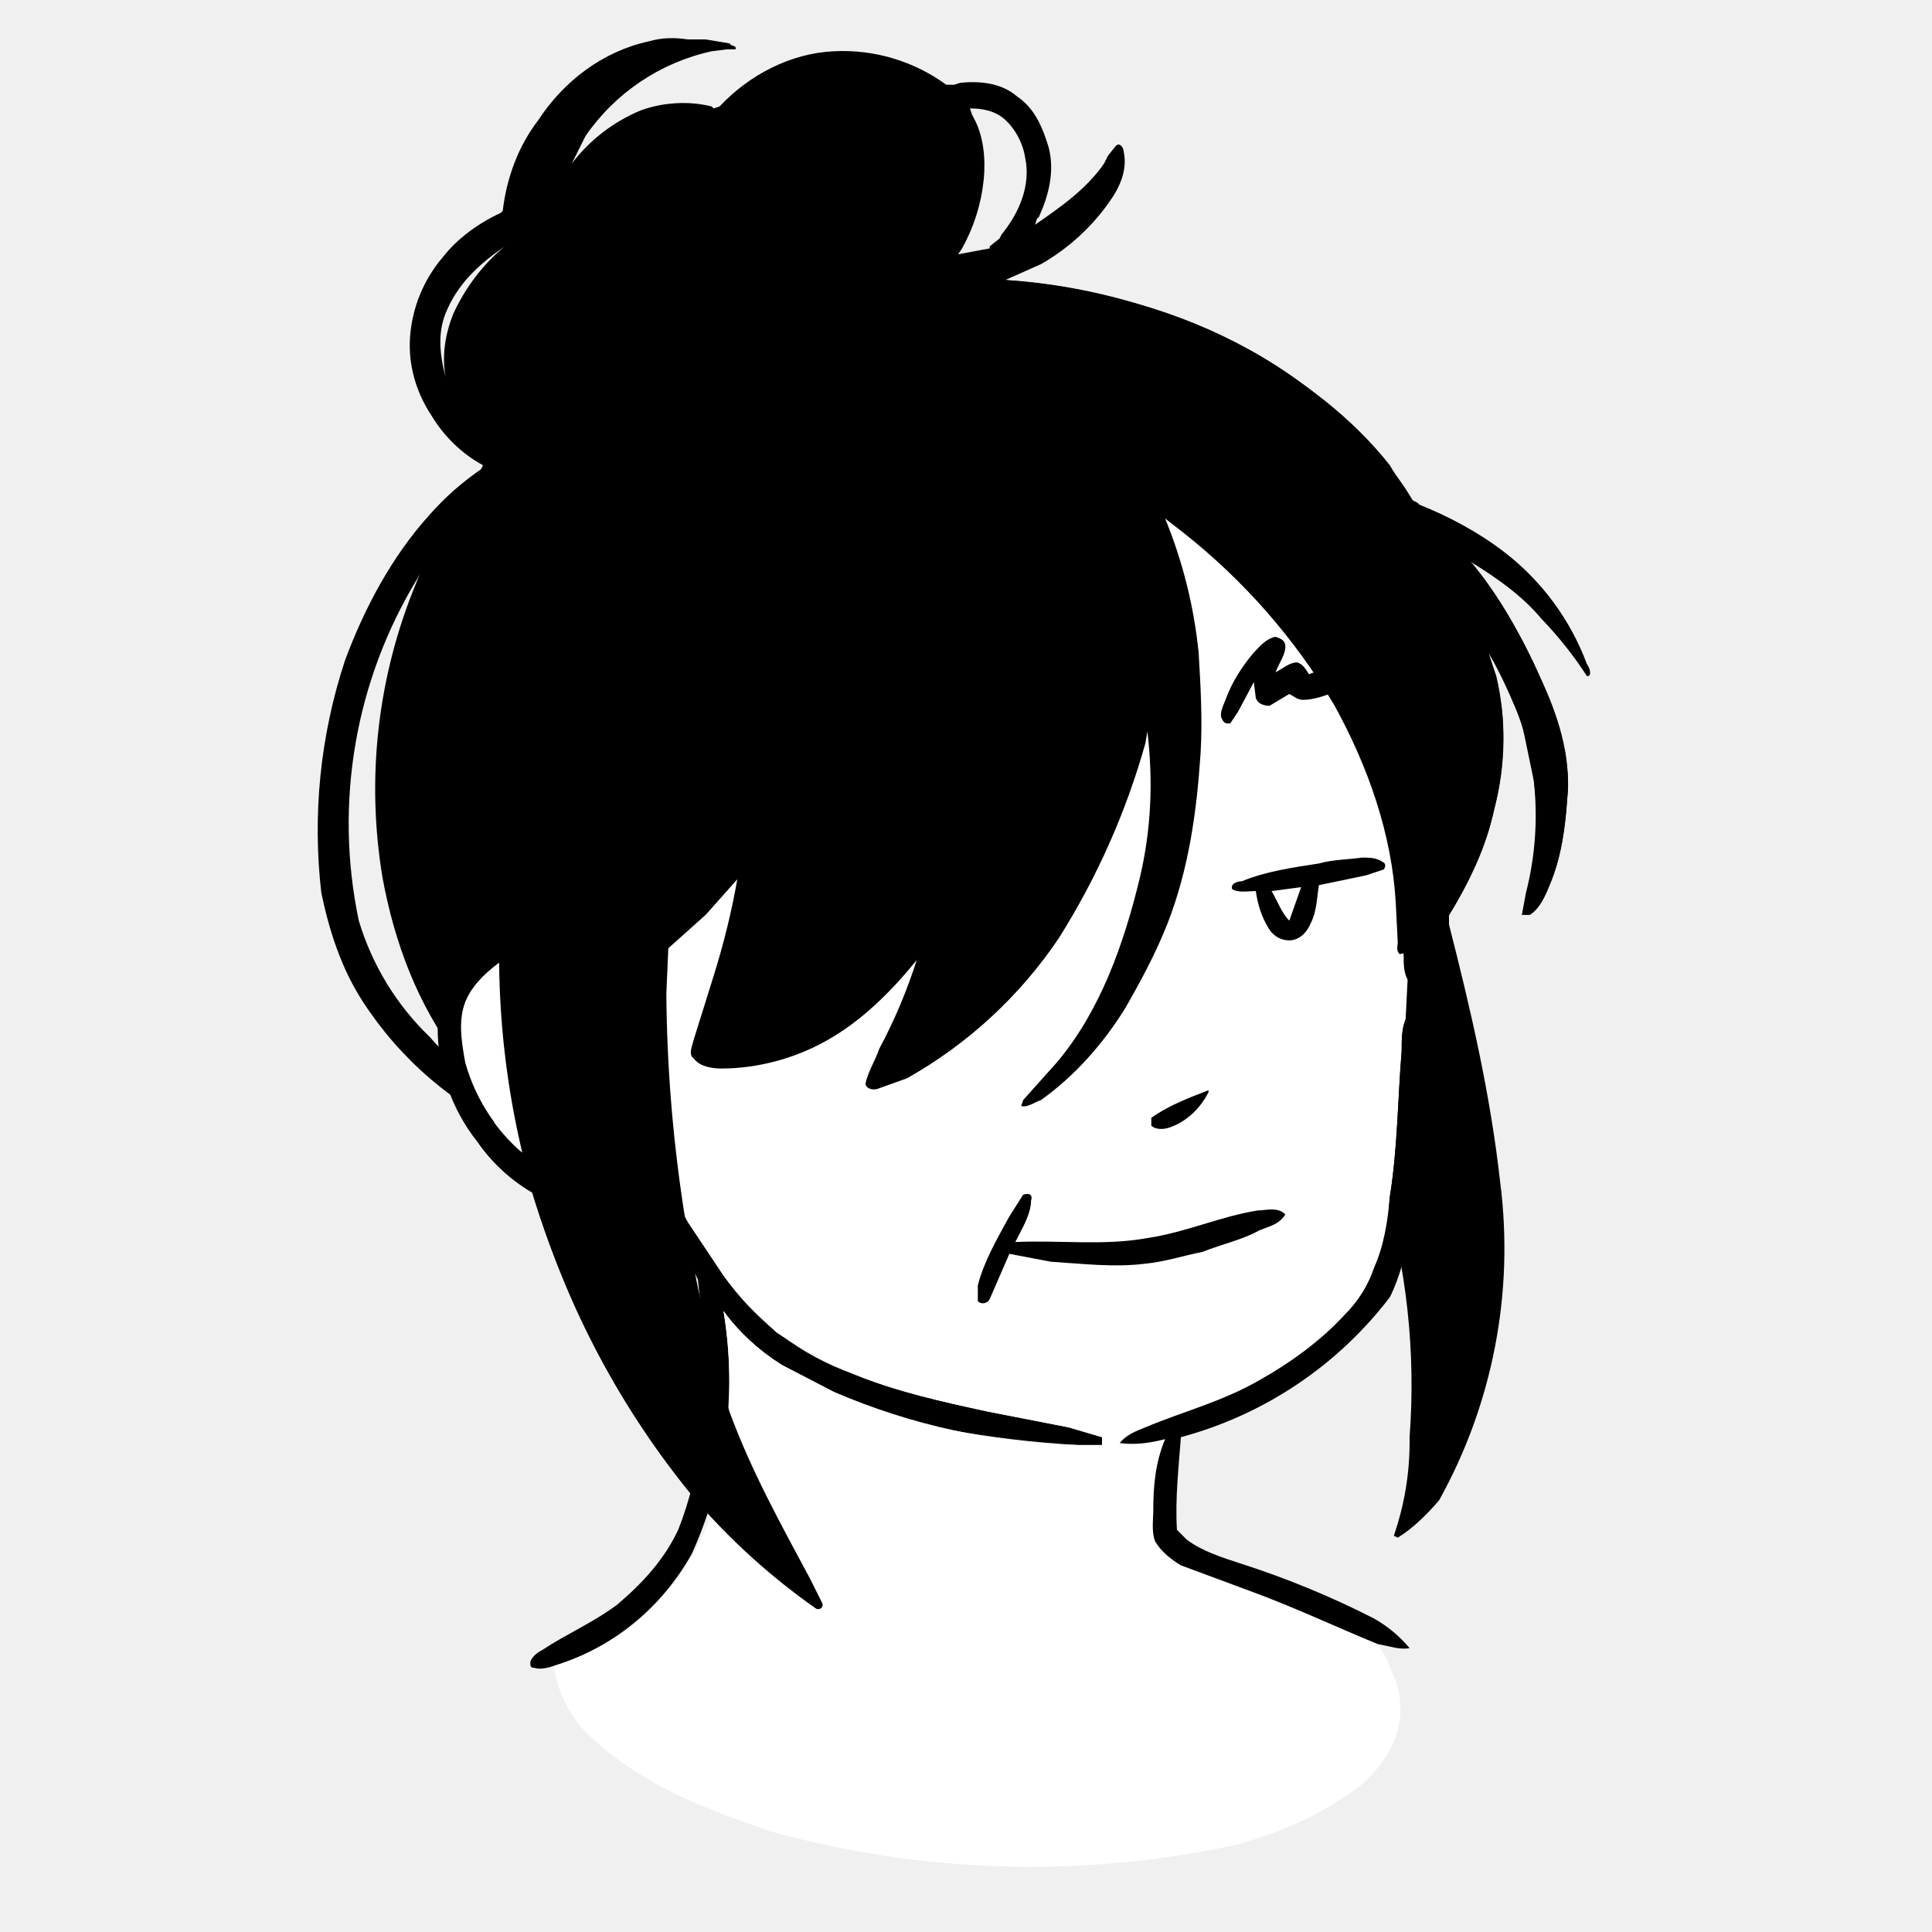
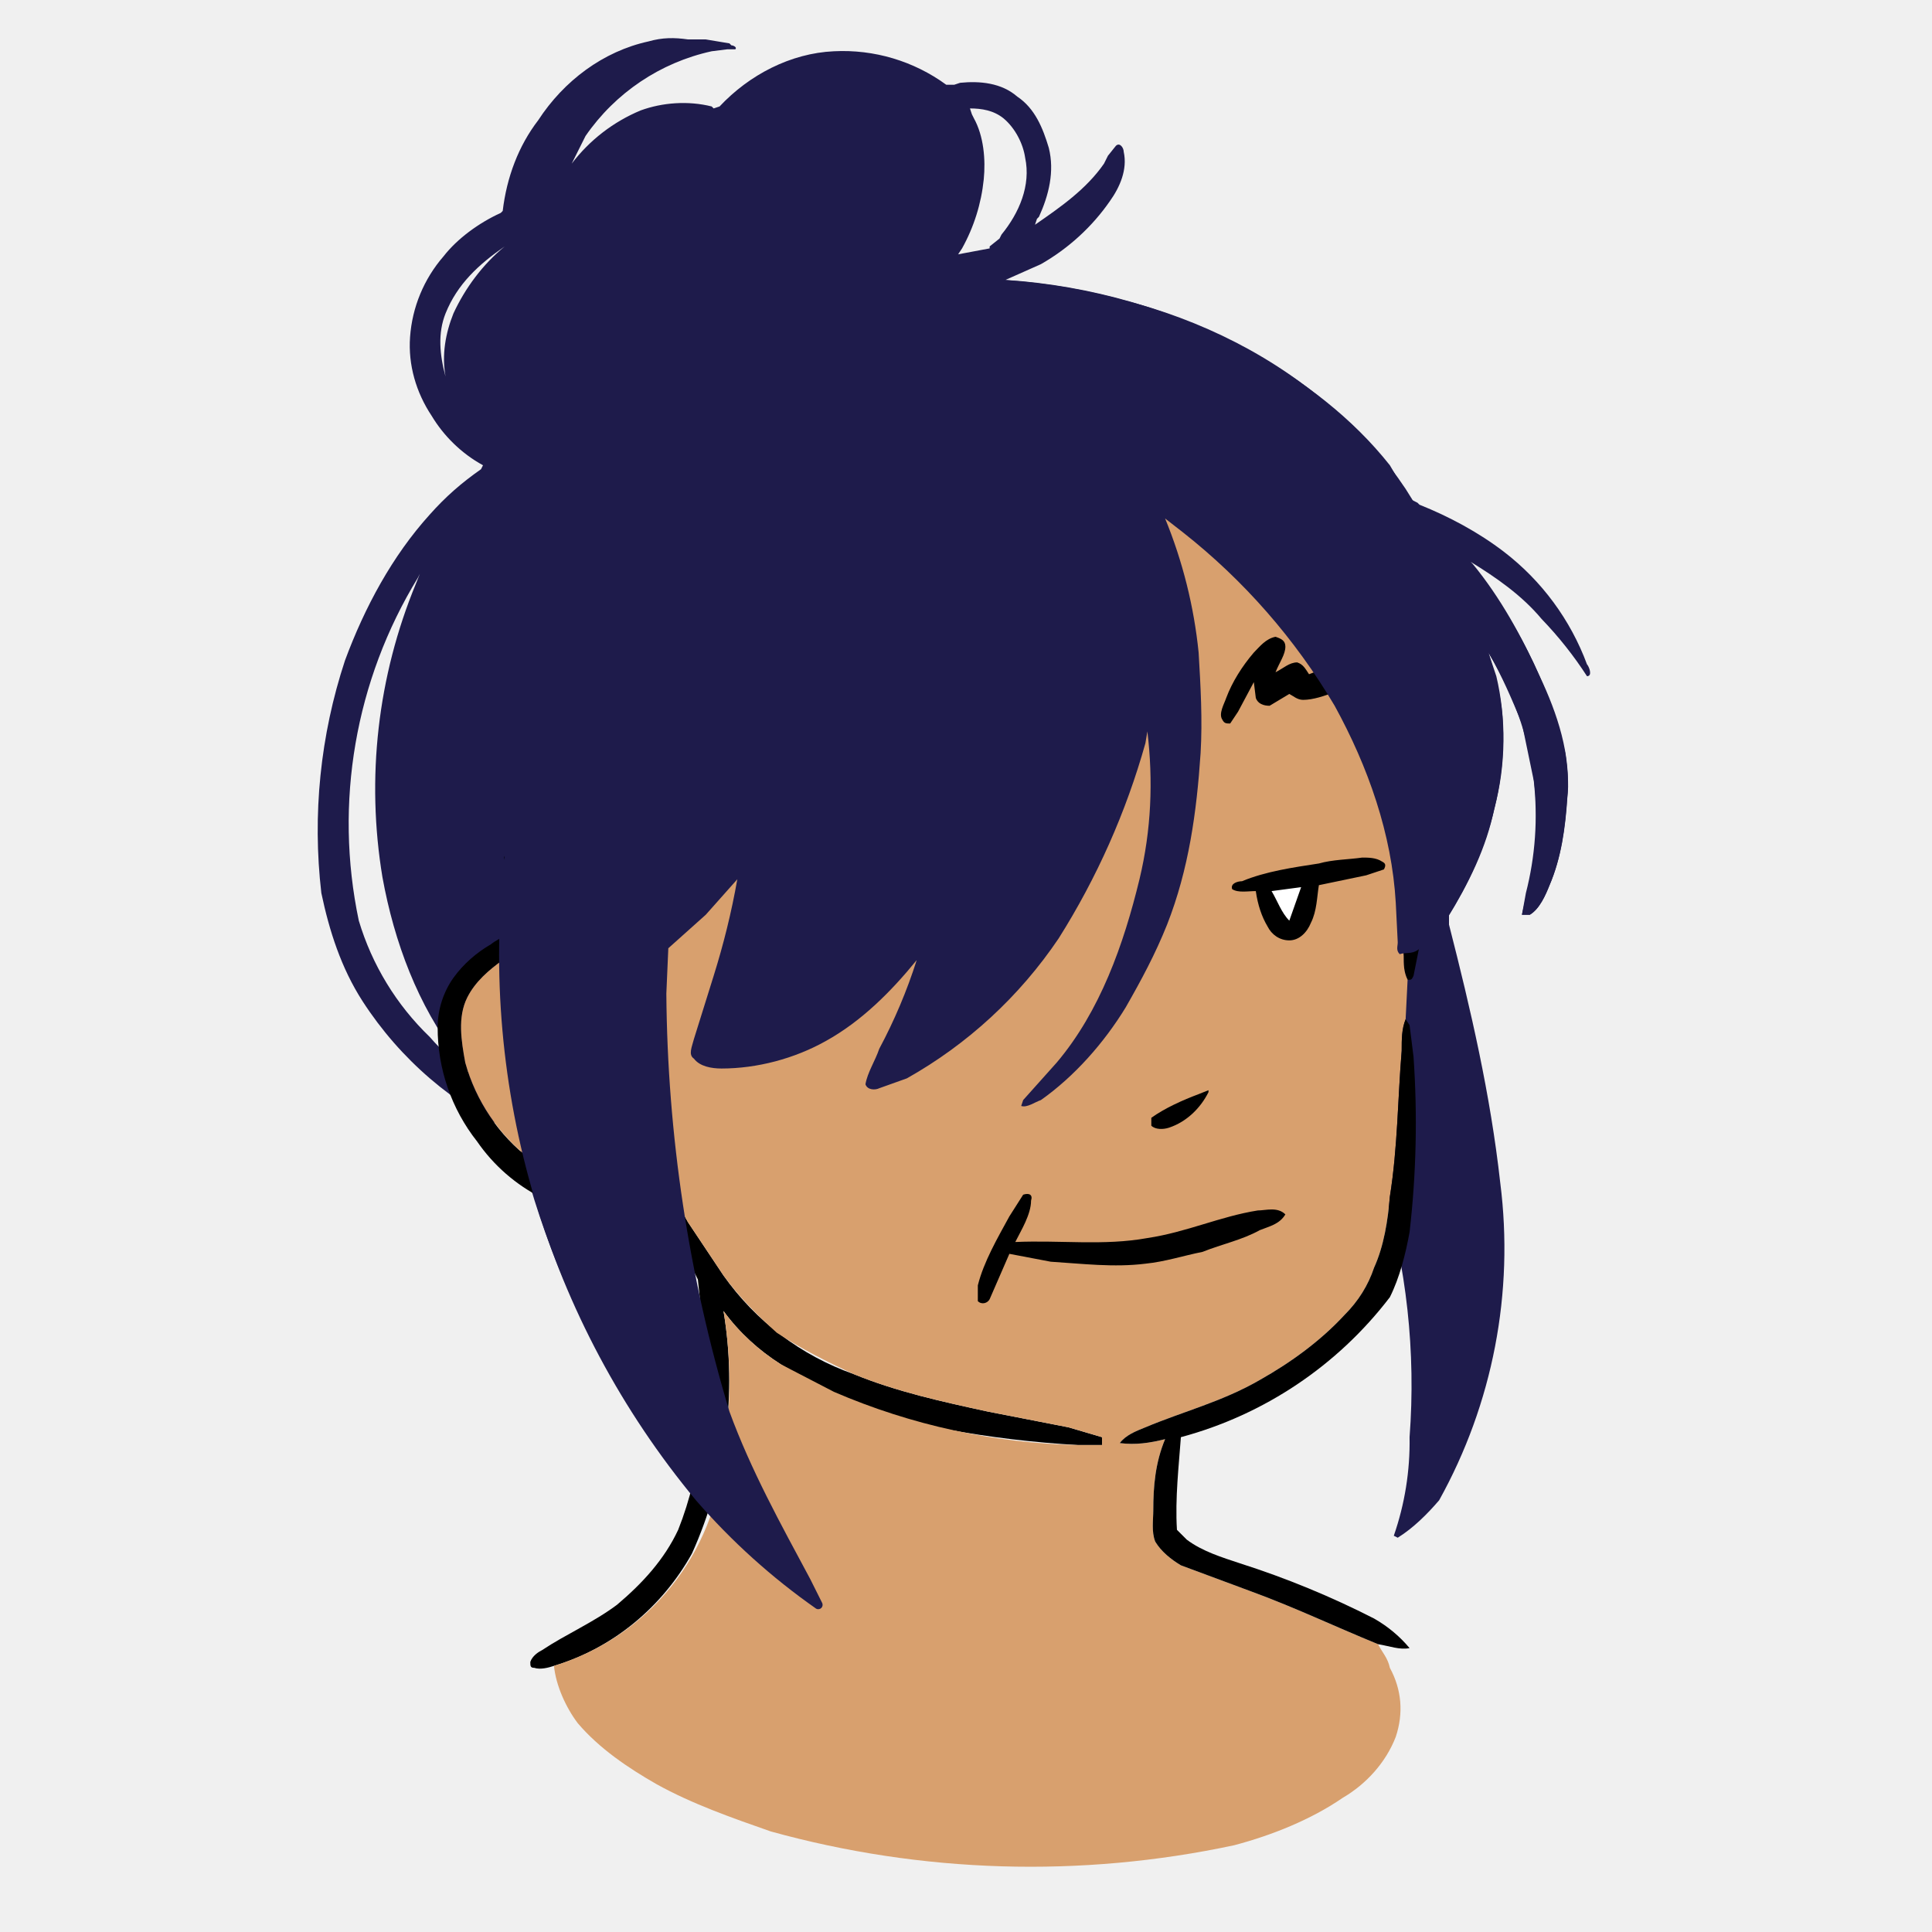
<svg xmlns="http://www.w3.org/2000/svg" viewBox="0 0 980 980" fill="none" shape-rendering="auto" width="512" height="512">
  <mask id="viewboxMask">
    <rect width="980" height="980" rx="0" ry="0" x="0" y="0" fill="#fff" />
  </mask>
  <g mask="url(#viewboxMask)">
    <g transform="translate(10 -60)">
-       <path fill-rule="evenodd" clip-rule="evenodd" d="M348 80h-9c-7-1-13-1-20 1-23 5-43 20-56 40-10 13-16 29-18 46l-1 1c-11 5-22 13-29 22a70 70 0 0 0-17 41c-1 14 3 28 11 40 6 10 15 19 26 25l-1 2c-10 7-18 14-26 23-19 21-33 47-43 74a275 275 0 0 0-12 118c4 19 10 38 21 55a182 182 0 0 0 78 67 435 435 0 0 0 141 234v1l10 6c2 0 3 1 4-1v-3l-1-1-9-18-5-8c-10-20-20-39-28-59-11-25-18-51-23-77a998 998 0 0 1-12-112c-2-16-1-32-1-48a2087 2087 0 0 0 3-10l1-1c8-6 14-13 21-20l1-1 10-11-8 35-1 3a394 394 0 0 1-15 49c0 3 2 5 4 6 3 3 8 3 12 3 9 0 18-2 27-4 12-3 24-8 34-16 15-9 27-22 38-35l-1 3a266 266 0 0 1-19 45c-2 4-5 9-6 14 0 2 2 3 3 3 3 1 7 0 11-2h1c16-6 29-16 42-27a252 252 0 0 0 53-68c14-24 26-50 32-78l1-3 1-3a231 231 0 0 1-11 96 215 215 0 0 1-49 87l-4 4-1 3c3 1 6-1 8-2l1-1c18-12 33-30 44-49a276 276 0 0 0 38-127c1-20 0-40-2-60s-6-41-16-59l2 1a340 340 0 0 1 58 58l3 3c-4 28-6 56-4 84l1 12c2 21 4 43 8 64 2 12 6 24 11 36l4 9 9 23 18 48a351 351 0 0 1 14 128 145 145 0 0 1-8 50l2 1c8-5 15-12 21-19a263 263 0 0 0 31-161c-5-45-15-88-26-131v-5c19-30 30-66 27-102-1-11-4-21-7-31 7 12 12 24 17 36l6 29a158 158 0 0 1-4 57l-2 11h4c5-3 8-10 10-15 6-14 8-30 9-45 2-21-5-42-14-61-9-20-20-40-34-57l-1-1c13 8 26 17 36 29a192 192 0 0 1 23 29c3 0 1-5 0-6a128 128 0 0 0-42-57c-13-10-28-18-43-24l-1-1-4-2-10-17c-19-24-44-43-71-58a298 298 0 0 0-124-36l18-8c14-8 26-19 35-32 5-7 9-16 7-25 0-2-2-5-4-3l-4 5-2 4c-9 13-22 22-35 31l1-3 1-1c5-11 8-23 5-35-3-10-7-20-16-26-8-7-19-8-29-7l-3 1h-4a89 89 0 0 0-57-17c-22 1-43 12-58 28l-3 1-1-1c-12-3-25-2-36 2a85 85 0 0 0-35 27l6-12 1-2a105 105 0 0 1 64-43l8-1h4c1-1-1-2-2-2l-1-1-12-2Zm151 40c-5-4-11-5-17-5l1 3 1 2c5 9 6 21 5 31a91 91 0 0 1-11 35l-2 3 16-3v-1l5-4 1-2c9-11 15-25 12-39-1-7-5-15-11-20Zm-253 65c-11 9-20 21-26 34-4 10-6 21-4 32-3-11-4-22 0-32 6-15 17-25 30-34Zm-45 171 2-5-1 2a239 239 0 0 0-30 174 136 136 0 0 0 36 59c6 7 13 13 20 18l-5-5-1-3c-20-26-32-58-38-91a273 273 0 0 1 17-149Z" fill="#000000" />
+       <path fill-rule="evenodd" clip-rule="evenodd" d="M348 80h-9c-7-1-13-1-20 1-23 5-43 20-56 40-10 13-16 29-18 46l-1 1c-11 5-22 13-29 22a70 70 0 0 0-17 41c-1 14 3 28 11 40 6 10 15 19 26 25l-1 2c-10 7-18 14-26 23-19 21-33 47-43 74a275 275 0 0 0-12 118c4 19 10 38 21 55a182 182 0 0 0 78 67 435 435 0 0 0 141 234v1l10 6c2 0 3 1 4-1v-3l-1-1-9-18-5-8c-10-20-20-39-28-59-11-25-18-51-23-77a998 998 0 0 1-12-112c-2-16-1-32-1-48a2087 2087 0 0 0 3-10l1-1c8-6 14-13 21-20l1-1 10-11-8 35-1 3a394 394 0 0 1-15 49c0 3 2 5 4 6 3 3 8 3 12 3 9 0 18-2 27-4 12-3 24-8 34-16 15-9 27-22 38-35l-1 3a266 266 0 0 1-19 45c-2 4-5 9-6 14 0 2 2 3 3 3 3 1 7 0 11-2h1c16-6 29-16 42-27a252 252 0 0 0 53-68c14-24 26-50 32-78l1-3 1-3a231 231 0 0 1-11 96 215 215 0 0 1-49 87l-4 4-1 3c3 1 6-1 8-2l1-1c18-12 33-30 44-49a276 276 0 0 0 38-127c1-20 0-40-2-60s-6-41-16-59l2 1a340 340 0 0 1 58 58l3 3c-4 28-6 56-4 84l1 12c2 21 4 43 8 64 2 12 6 24 11 36l4 9 9 23 18 48a351 351 0 0 1 14 128 145 145 0 0 1-8 50l2 1c8-5 15-12 21-19a263 263 0 0 0 31-161c-5-45-15-88-26-131v-5c19-30 30-66 27-102-1-11-4-21-7-31 7 12 12 24 17 36l6 29a158 158 0 0 1-4 57l-2 11h4c5-3 8-10 10-15 6-14 8-30 9-45 2-21-5-42-14-61-9-20-20-40-34-57l-1-1c13 8 26 17 36 29a192 192 0 0 1 23 29c3 0 1-5 0-6a128 128 0 0 0-42-57c-13-10-28-18-43-24l-1-1-4-2-10-17c-19-24-44-43-71-58a298 298 0 0 0-124-36l18-8c14-8 26-19 35-32 5-7 9-16 7-25 0-2-2-5-4-3l-4 5-2 4c-9 13-22 22-35 31l1-3 1-1c5-11 8-23 5-35-3-10-7-20-16-26-8-7-19-8-29-7l-3 1h-4a89 89 0 0 0-57-17c-22 1-43 12-58 28l-3 1-1-1c-12-3-25-2-36 2a85 85 0 0 0-35 27l6-12 1-2a105 105 0 0 1 64-43l8-1h4c1-1-1-2-2-2l-1-1-12-2Zm151 40c-5-4-11-5-17-5l1 3 1 2c5 9 6 21 5 31a91 91 0 0 1-11 35l-2 3 16-3v-1l5-4 1-2c9-11 15-25 12-39-1-7-5-15-11-20Zm-253 65c-11 9-20 21-26 34-4 10-6 21-4 32-3-11-4-22 0-32 6-15 17-25 30-34Zm-45 171 2-5-1 2a239 239 0 0 0-30 174 136 136 0 0 0 36 59c6 7 13 13 20 18l-5-5-1-3c-20-26-32-58-38-91a273 273 0 0 1 17-149Z" fill="#1e1b4b" />
      <path d="M495 234c28 1 56 6 84 15a201 201 0 0 1 100 65c19 25 31 55 35 86a361 361 0 0 1 2 101l-5 34-4 20c-1 2-1 2-3 2-2-4-2-8-2-12-1-15 1-29 2-44 1-24 3-48 1-72l-6-45c-7-28-20-54-40-75-18-18-40-33-63-43-22-9-44-15-67-19-18-3-36-4-54-4a277 277 0 0 0-128 29c-13 9-25 20-35 32a276 276 0 0 0-55 139c-1 24 0 47 8 70l7 15 12 1 1 3c-3 2-7 2-11 3-10 2-20 6-29 12-7 5-14 11-18 19-5 10-3 22-1 33 5 19 17 37 33 49 11 9 25 14 39 16 10 2 20 0 30-1 5 4 8 12 11 17l18 27a136 136 0 0 0 66 50c22 9 45 14 68 19l41 8 17 5v4h-12a535 535 0 0 1-67-8 255 255 0 0 1-84-33c-11-7-21-16-29-27a214 214 0 0 1-16 123c-15 27-40 48-70 57-3 1-7 2-10 1-2 0-2-1-2-3 1-3 4-5 6-6 12-8 26-14 38-23 13-11 24-23 31-38 6-15 10-32 12-49 2-13 3-26 2-40l-4-38-18-36-19 4a88 88 0 0 1-75-38 93 93 0 0 1-20-58c0-9 3-18 8-25s12-13 19-17c5-4 12-6 18-8l-9-24c-5-22-5-45-2-67a292 292 0 0 1 63-149c9-10 18-19 29-26 7-4 14-5 20-9 43-19 90-25 137-22Z" fill="#000" />
-       <path d="M475 243a276 276 0 0 1 121 23c23 10 45 25 63 43 20 21 33 47 40 75l6 45c2 24 0 48-1 72-1 15-3 29-2 44 0 4 0 8 2 12l-1 20c-2 5-2 10-2 16-2 24-2 49-6 74-1 12-3 25-8 36-3 9-8 17-15 24-12 13-27 24-43 33-19 11-39 16-58 24-5 2-10 4-13 8 8 1 15 0 23-2-5 12-6 24-6 36 0 5-1 11 1 16 3 5 8 9 13 12l35 13c22 8 43 18 65 27 2 4 5 7 6 12 6 11 7 23 3 35-5 13-15 24-27 31-16 11-36 19-55 24a494 494 0 0 1-235-7c-20-7-40-14-58-24-14-8-29-18-40-31-6-8-11-19-12-29a122 122 0 0 0 86-107c4-24 4-49 0-73 8 11 18 20 29 27l27 14a331 331 0 0 0 124 27h12v-4l-17-5-41-8c-23-5-46-10-68-19-13-6-27-13-39-21-10-9-19-18-27-29l-18-27c-3-5-6-13-11-17-10 1-20 3-30 1-14-2-28-7-39-16a94 94 0 0 1-33-49c-2-11-4-23 1-33 4-8 11-14 18-19 9-6 19-10 29-12 4-1 8-1 11-3l-1-3-12-1-7-15c-8-23-9-46-7-70a276 276 0 0 1 54-139c10-12 22-23 35-32a277 277 0 0 1 128-30Z" fill="#ffffff" />
+       <path d="M475 243a276 276 0 0 1 121 23c23 10 45 25 63 43 20 21 33 47 40 75l6 45c2 24 0 48-1 72-1 15-3 29-2 44 0 4 0 8 2 12l-1 20c-2 5-2 10-2 16-2 24-2 49-6 74-1 12-3 25-8 36-3 9-8 17-15 24-12 13-27 24-43 33-19 11-39 16-58 24-5 2-10 4-13 8 8 1 15 0 23-2-5 12-6 24-6 36 0 5-1 11 1 16 3 5 8 9 13 12l35 13c22 8 43 18 65 27 2 4 5 7 6 12 6 11 7 23 3 35-5 13-15 24-27 31-16 11-36 19-55 24a494 494 0 0 1-235-7c-20-7-40-14-58-24-14-8-29-18-40-31-6-8-11-19-12-29a122 122 0 0 0 86-107c4-24 4-49 0-73 8 11 18 20 29 27l27 14a331 331 0 0 0 124 27h12v-4l-17-5-41-8c-23-5-46-10-68-19-13-6-27-13-39-21-10-9-19-18-27-29l-18-27c-3-5-6-13-11-17-10 1-20 3-30 1-14-2-28-7-39-16a94 94 0 0 1-33-49c-2-11-4-23 1-33 4-8 11-14 18-19 9-6 19-10 29-12 4-1 8-1 11-3l-1-3-12-1-7-15c-8-23-9-46-7-70a276 276 0 0 1 54-139c10-12 22-23 35-32a277 277 0 0 1 128-30Z" fill="#d8a06e" />
      <path d="M260 571c4 0 7 0 11 2 5 1 11 4 14 8 2 3 2 7 0 10-5 6-12 10-16 16 6 4 14 6 21 9 4 1 8 3 11 6l1 3-8-2-24-7c-4-1-8-3-9-7-1-3 1-7 3-10l15-13c-4-7-15-8-19-15ZM703 577l2 3 2 16a483 483 0 0 1-2 89c-2 11-5 23-10 33a198 198 0 0 1-106 71c-1 14-3 31-2 47l5 5c8 6 18 9 27 12a451 451 0 0 1 68 28c7 4 13 9 18 15-5 1-10-1-16-2-22-9-43-19-65-27l-35-13c-5-3-10-7-13-12-2-5-1-11-1-16 0-12 1-24 6-36-8 2-15 3-23 2 3-4 8-6 13-8 19-8 39-13 58-24 16-9 31-20 43-33 7-7 12-15 15-24 5-11 7-24 8-36 4-25 4-50 6-74 0-6 0-11 2-16Z" fill="#000" />
      <path d="M681 495c3 0 7 0 10 2 2 1 2 2 1 4l-9 3-24 5c-1 6-1 13-4 19-2 5-6 9-11 9s-9-3-11-7c-3-5-5-11-6-18-4 0-9 1-12-1-1-3 3-4 5-4 12-5 26-7 39-9 7-2 15-2 22-3ZM496 502c5 0 11 0 16 3l3 3c-7 2-13 4-20 4-2 9-4 17-9 25-2 3-5 6-9 5-5-1-10-4-13-9-4-5-8-11-8-18l-56 2c-2-1-6 0-6-3 3-3 8-3 12-4l33-4c19-2 38-4 57-4Z" fill="#000000" />
      <path d="m650 510-6 17c-4-4-6-10-9-15l15-2ZM484 513l-6 18-4-2c-5-4-8-10-12-15l18-1h4Z" fill="#fff" />
      <path d="M494 368c5 0 9 3 11 7 8 8 15 18 20 28 2 5 4 10 3 15-1 2-2 4-4 3l-5-6c-4-8-10-15-16-22 0 4 1 10-1 13-1 4-4 6-8 6-5 0-10-4-14-7l-13-5c-2 1-4 3-6 2l-11-2-20-2-18 2c3-4 8-6 13-8 10-5 21-5 32-4 3 1 6-2 10-1 10 0 17 4 25 10l-4-19c-1-4 1-9 6-10ZM637 383c3 1 5 2 5 5 0 4-3 8-5 13 4-2 7-5 11-5 3 1 4 3 6 6 5-2 12-4 18-2 3 1 4 3 5 5-3 3-6 5-10 6-5 2-11 4-16 4-3 0-5-2-7-3l-10 6c-3 0-6-1-7-4l-1-8-8 15-4 6c-2 0-3 0-4-2-2-3 1-8 2-11 3-8 8-16 14-23 3-3 6-7 11-8Z" fill="#000000" />
      <path d="M603 613v1c-4 8-11 15-20 18-3 1-7 1-9-1v-4c7-5 16-9 24-12l5-2Z" fill="#000000" />
      <path d="M513 669c0 7-5 15-8 21 23-1 45 2 67-2 20-3 37-11 56-14 4 0 10-2 14 2-3 5-8 6-13 8-9 5-19 7-29 11-10 2-19 5-29 6-16 2-32 0-48-1l-21-4-10 23c-1 2-4 3-6 1v-8c3-12 10-24 16-35l7-11c3-1 5 0 4 3Z" fill="#000000" />
-       <path d="M559 212c40 10 78 29 108 56 14 11 26 25 36 40l5 8c10 9 19 19 27 29a236 236 0 0 1 49 97c1 8 2 15 1 23-1 15-3 30-9 44-2 5-5 12-10 15h-4l2-9a154 154 0 0 0 1-76c-4-17-11-33-20-48l4 12c5 21 5 45-1 67-4 20-13 38-24 56-5 5-9 12-15 16-3 2-6 1-9 2-2-2-1-4-1-6l-1-20c-2-35-14-69-31-100a318 318 0 0 0-77-88l-9-7a244 244 0 0 1 17 68c1 17 2 34 1 51-2 30-6 59-17 87-6 15-13 28-21 42-11 18-26 35-43 47-3 1-7 4-10 3l1-3 17-19c22-26 34-60 42-93 6-25 7-50 4-75l-1 6a376 376 0 0 1-44 99 227 227 0 0 1-77 71l-14 5c-2 1-6 1-7-2 1-6 5-12 7-18a267 267 0 0 0 19-45c-13 16-28 31-46 41-16 9-35 14-53 14-5 0-11-1-14-5-3-2-1-6 0-10l10-32c5-16 9-32 12-49l-16 18-19 17-1 23a756 756 0 0 0 32 212c11 30 26 57 41 85l6 12c1 2-1 4-3 3a335 335 0 0 1-61-55 433 433 0 0 1-97-326l-2-4a181 181 0 0 1-13-130c10-32 27-60 50-83 27-27 61-47 97-60 58-20 122-22 181-6Z" fill="#000000" />
+       <path d="M559 212c40 10 78 29 108 56 14 11 26 25 36 40l5 8c10 9 19 19 27 29a236 236 0 0 1 49 97c1 8 2 15 1 23-1 15-3 30-9 44-2 5-5 12-10 15h-4l2-9a154 154 0 0 0 1-76c-4-17-11-33-20-48l4 12c5 21 5 45-1 67-4 20-13 38-24 56-5 5-9 12-15 16-3 2-6 1-9 2-2-2-1-4-1-6l-1-20c-2-35-14-69-31-100a318 318 0 0 0-77-88l-9-7a244 244 0 0 1 17 68c1 17 2 34 1 51-2 30-6 59-17 87-6 15-13 28-21 42-11 18-26 35-43 47-3 1-7 4-10 3l1-3 17-19c22-26 34-60 42-93 6-25 7-50 4-75l-1 6a376 376 0 0 1-44 99 227 227 0 0 1-77 71l-14 5c-2 1-6 1-7-2 1-6 5-12 7-18a267 267 0 0 0 19-45c-13 16-28 31-46 41-16 9-35 14-53 14-5 0-11-1-14-5-3-2-1-6 0-10l10-32c5-16 9-32 12-49l-16 18-19 17-1 23a756 756 0 0 0 32 212c11 30 26 57 41 85l6 12c1 2-1 4-3 3a335 335 0 0 1-61-55 433 433 0 0 1-97-326l-2-4a181 181 0 0 1-13-130c10-32 27-60 50-83 27-27 61-47 97-60 58-20 122-22 181-6Z" fill="#1e1b4b" />
    </g>
    <g transform="translate(10 -60)" />
  </g>
</svg>
